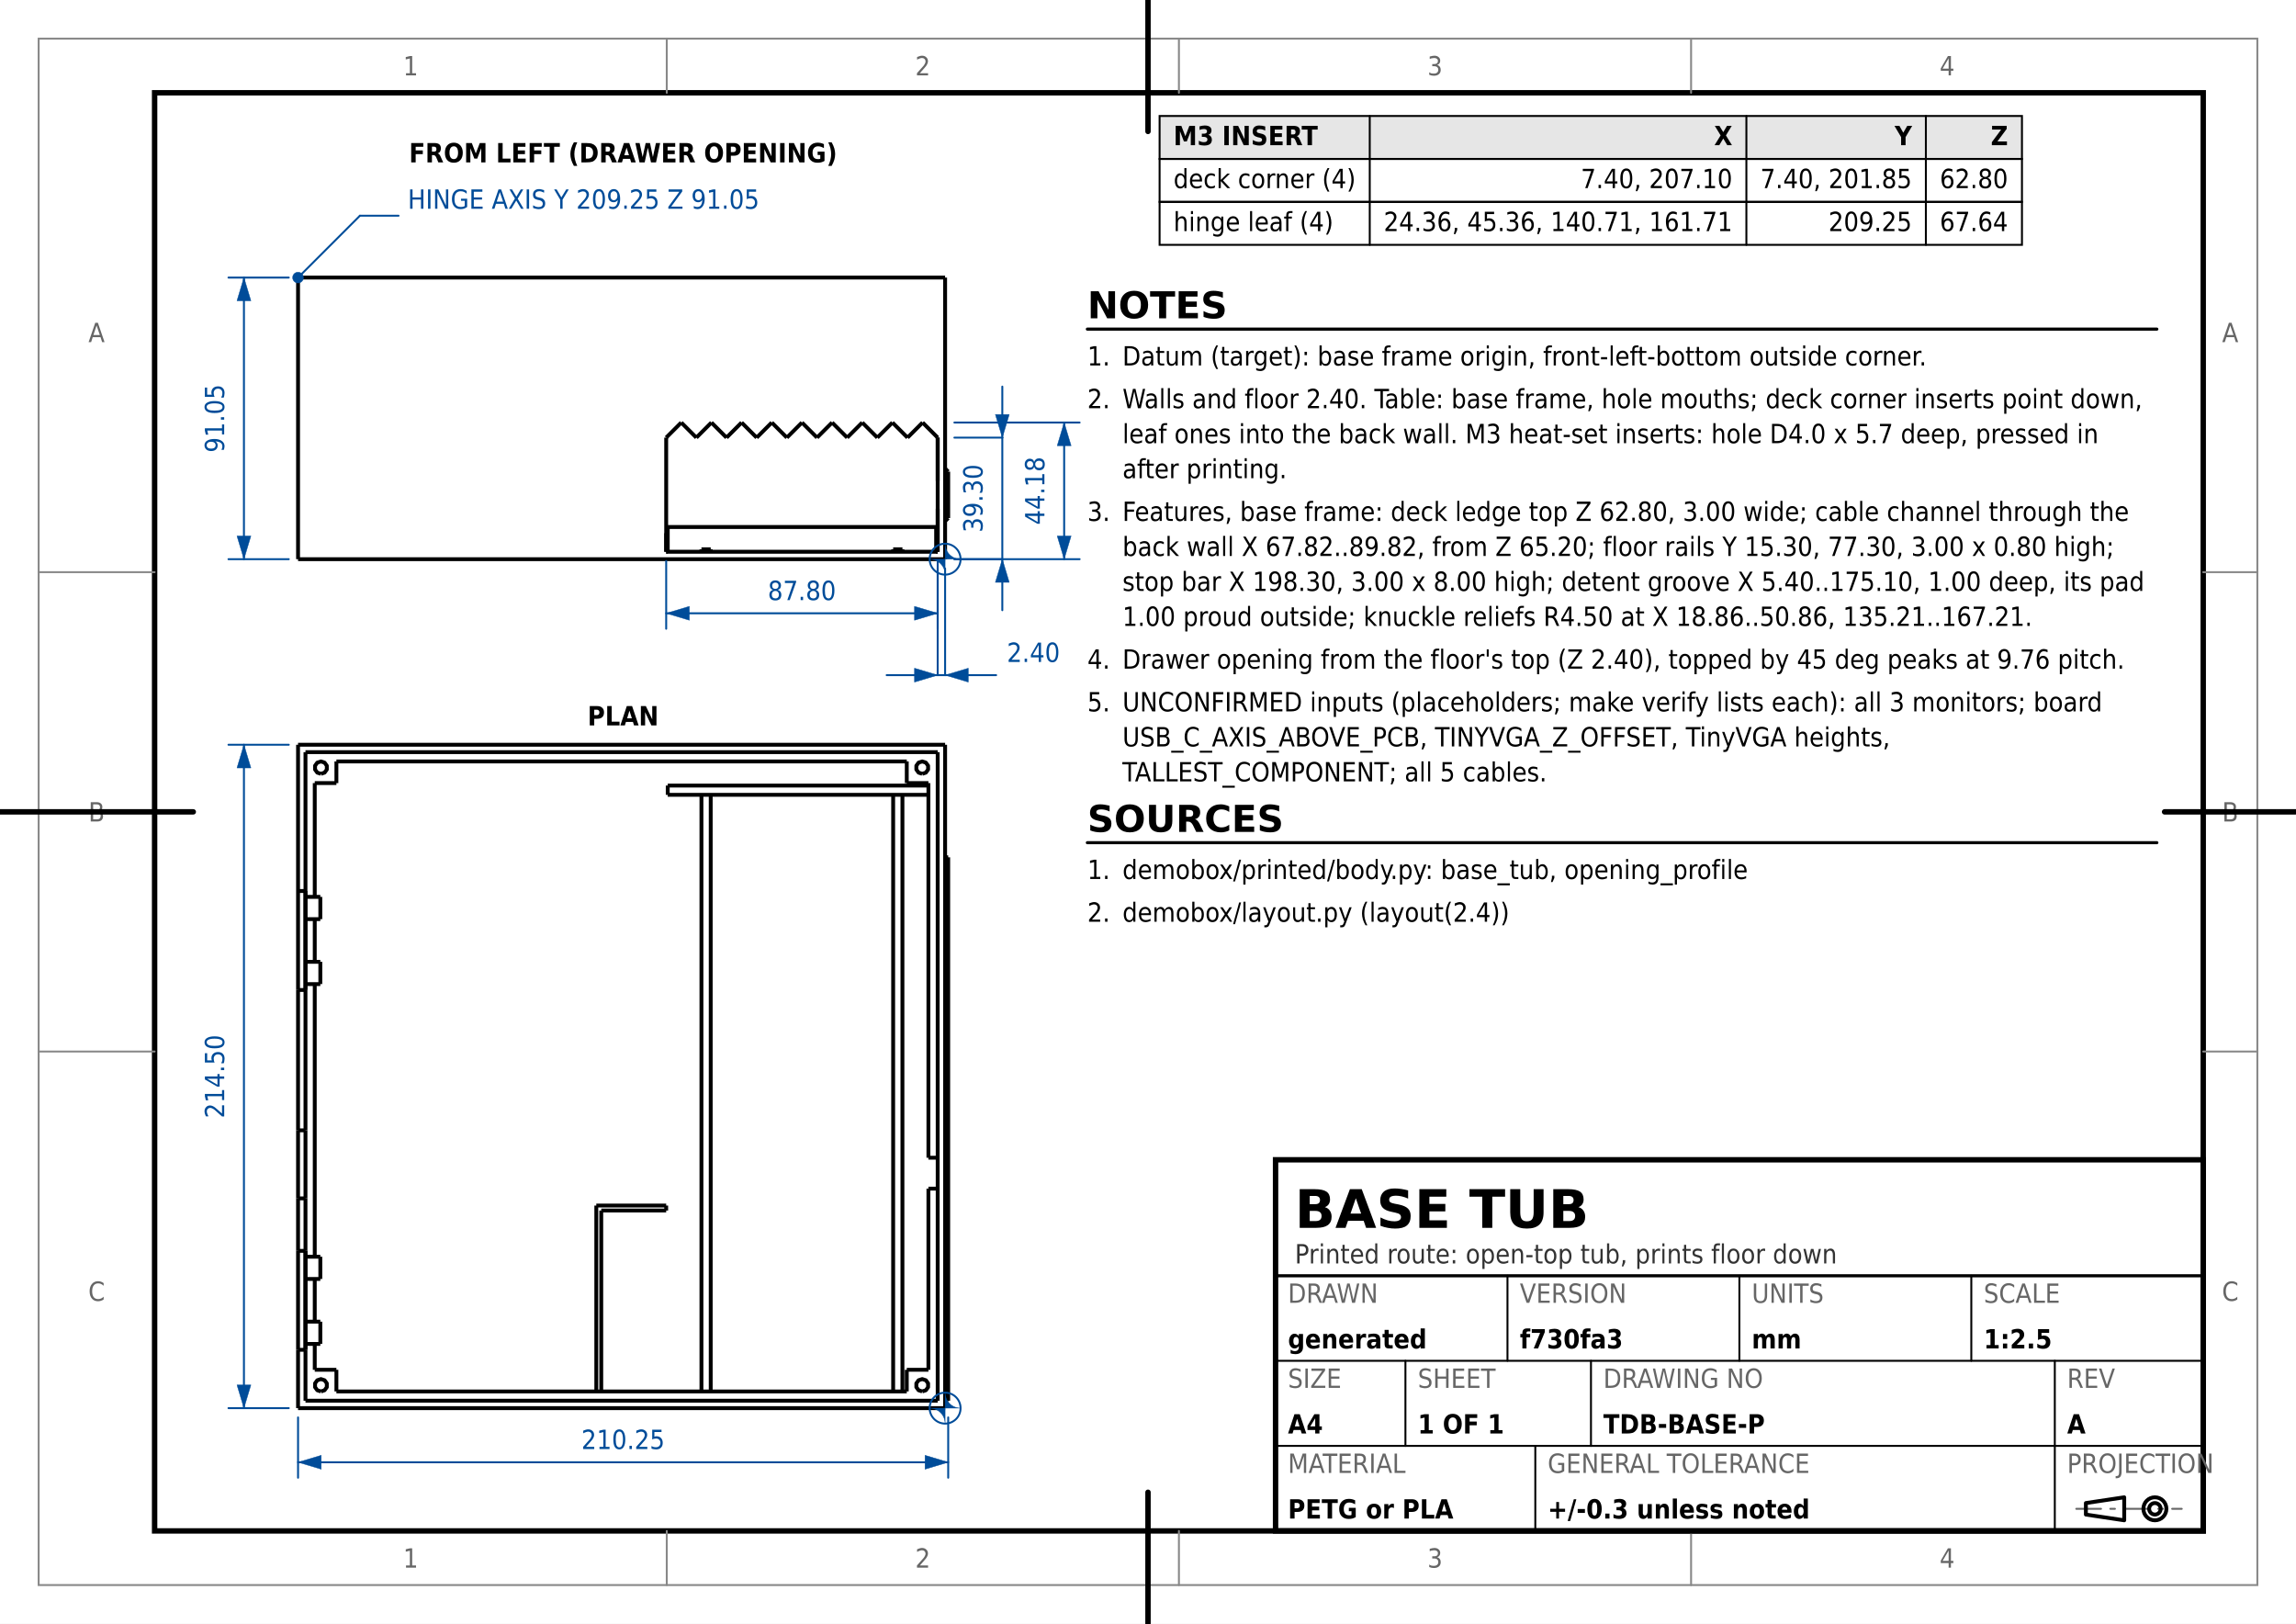
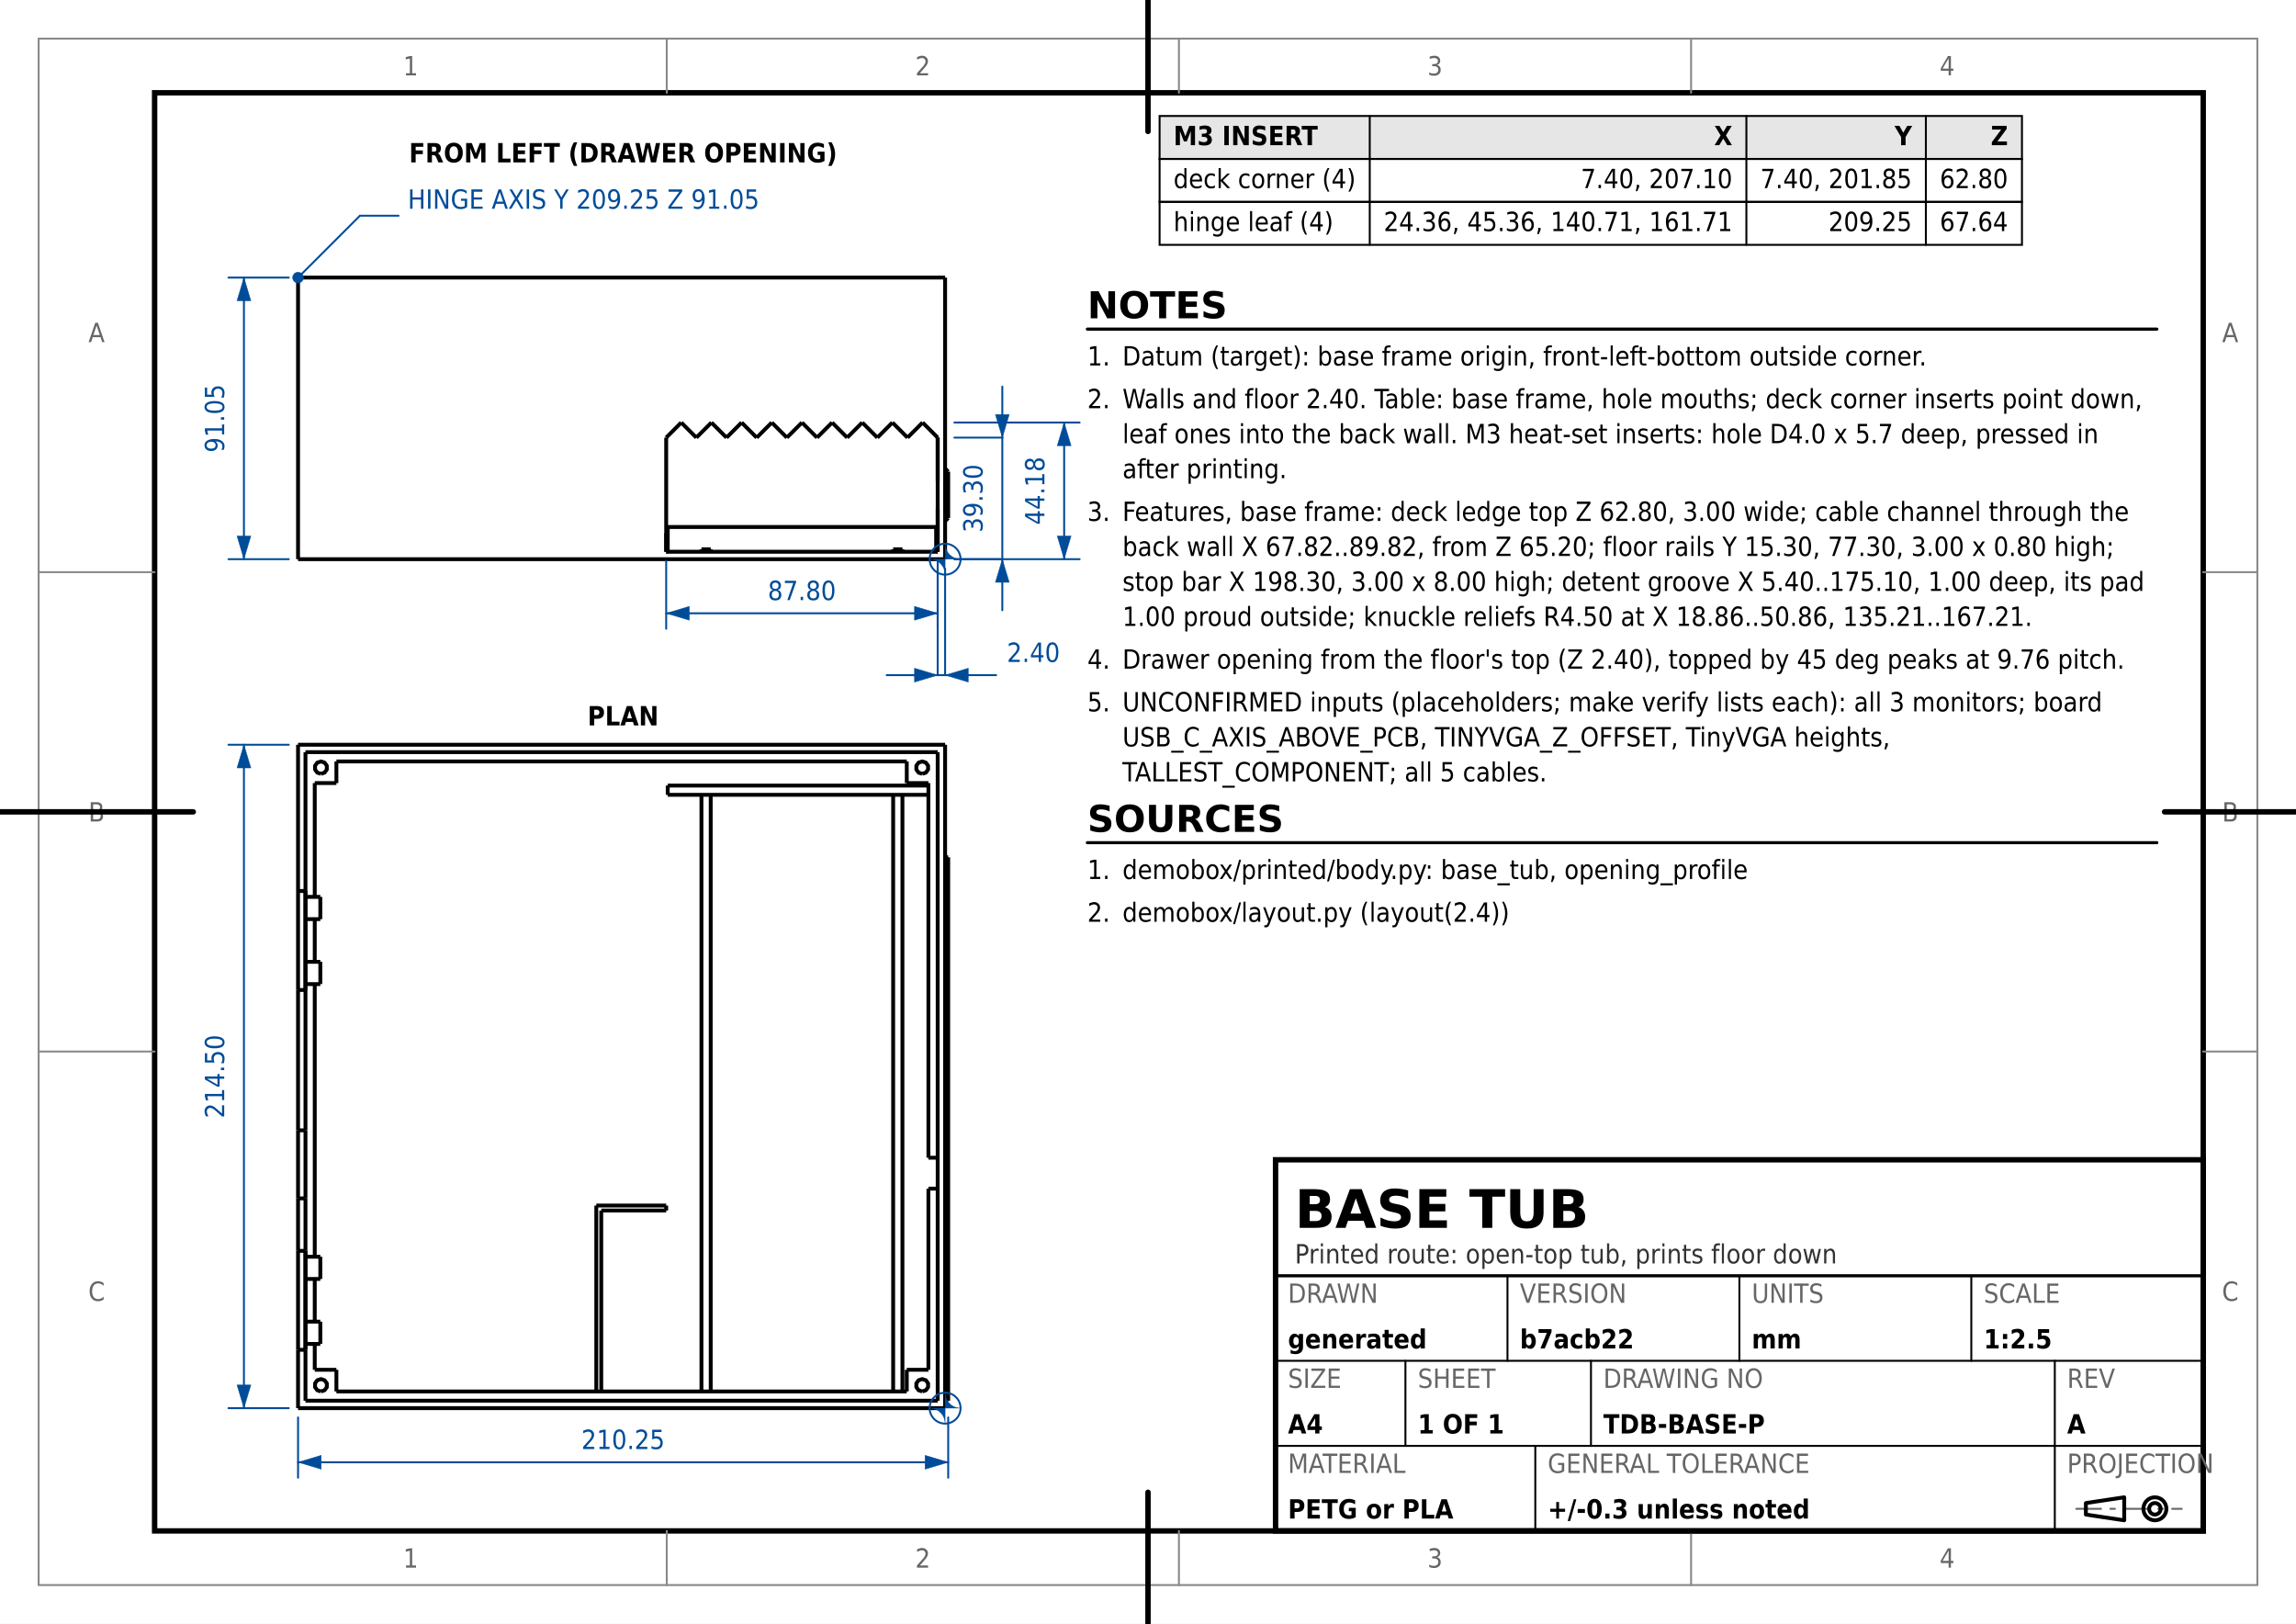
<svg xmlns="http://www.w3.org/2000/svg" version="1.1" width="297mm" height="210mm" viewBox="0 0 297 210">
  <rect width="100%" height="100%" fill="#ffffff" />
  <rect x="5" y="5" width="287" height="200" fill="none" stroke="#888888" stroke-width="0.25" />
  <rect x="20" y="12" width="265" height="186" fill="none" stroke="#000000" stroke-width="0.7" />
  <text x="53.125" y="202.75" font-family="DejaVu Sans Condensed, DejaVu Sans, Liberation Sans, sans-serif" font-size="3.429" fill="#666666" text-anchor="middle">1</text>
  <text x="53.125" y="9.75" font-family="DejaVu Sans Condensed, DejaVu Sans, Liberation Sans, sans-serif" font-size="3.429" fill="#666666" text-anchor="middle">1</text>
  <line x1="86.25" y1="205" x2="86.25" y2="198" stroke="#888888" stroke-width="0.25" stroke-linecap="round" />
  <line x1="86.25" y1="12" x2="86.25" y2="5" stroke="#888888" stroke-width="0.25" stroke-linecap="round" />
  <text x="119.375" y="202.75" font-family="DejaVu Sans Condensed, DejaVu Sans, Liberation Sans, sans-serif" font-size="3.429" fill="#666666" text-anchor="middle">2</text>
  <text x="119.375" y="9.75" font-family="DejaVu Sans Condensed, DejaVu Sans, Liberation Sans, sans-serif" font-size="3.429" fill="#666666" text-anchor="middle">2</text>
  <line x1="152.5" y1="205" x2="152.5" y2="198" stroke="#888888" stroke-width="0.25" stroke-linecap="round" />
  <line x1="152.5" y1="12" x2="152.5" y2="5" stroke="#888888" stroke-width="0.25" stroke-linecap="round" />
  <text x="185.625" y="202.75" font-family="DejaVu Sans Condensed, DejaVu Sans, Liberation Sans, sans-serif" font-size="3.429" fill="#666666" text-anchor="middle">3</text>
  <text x="185.625" y="9.75" font-family="DejaVu Sans Condensed, DejaVu Sans, Liberation Sans, sans-serif" font-size="3.429" fill="#666666" text-anchor="middle">3</text>
  <line x1="218.75" y1="205" x2="218.75" y2="198" stroke="#888888" stroke-width="0.25" stroke-linecap="round" />
  <line x1="218.75" y1="12" x2="218.75" y2="5" stroke="#888888" stroke-width="0.25" stroke-linecap="round" />
  <text x="251.875" y="202.75" font-family="DejaVu Sans Condensed, DejaVu Sans, Liberation Sans, sans-serif" font-size="3.429" fill="#666666" text-anchor="middle">4</text>
  <text x="251.875" y="9.75" font-family="DejaVu Sans Condensed, DejaVu Sans, Liberation Sans, sans-serif" font-size="3.429" fill="#666666" text-anchor="middle">4</text>
  <text x="12.5" y="168.25" font-family="DejaVu Sans Condensed, DejaVu Sans, Liberation Sans, sans-serif" font-size="3.429" fill="#666666" text-anchor="middle">C</text>
  <text x="288.5" y="168.25" font-family="DejaVu Sans Condensed, DejaVu Sans, Liberation Sans, sans-serif" font-size="3.429" fill="#666666" text-anchor="middle">C</text>
  <line x1="5" y1="136" x2="20" y2="136" stroke="#888888" stroke-width="0.25" stroke-linecap="round" />
  <line x1="285" y1="136" x2="292" y2="136" stroke="#888888" stroke-width="0.25" stroke-linecap="round" />
  <text x="12.5" y="106.25" font-family="DejaVu Sans Condensed, DejaVu Sans, Liberation Sans, sans-serif" font-size="3.429" fill="#666666" text-anchor="middle">B</text>
  <text x="288.5" y="106.25" font-family="DejaVu Sans Condensed, DejaVu Sans, Liberation Sans, sans-serif" font-size="3.429" fill="#666666" text-anchor="middle">B</text>
  <line x1="5" y1="74" x2="20" y2="74" stroke="#888888" stroke-width="0.25" stroke-linecap="round" />
  <line x1="285" y1="74" x2="292" y2="74" stroke="#888888" stroke-width="0.25" stroke-linecap="round" />
  <text x="12.5" y="44.25" font-family="DejaVu Sans Condensed, DejaVu Sans, Liberation Sans, sans-serif" font-size="3.429" fill="#666666" text-anchor="middle">A</text>
  <text x="288.5" y="44.25" font-family="DejaVu Sans Condensed, DejaVu Sans, Liberation Sans, sans-serif" font-size="3.429" fill="#666666" text-anchor="middle">A</text>
  <line x1="148.5" y1="210" x2="148.5" y2="193" stroke="#000000" stroke-width="0.7" stroke-linecap="round" />
  <line x1="148.5" y1="17" x2="148.5" y2="0" stroke="#000000" stroke-width="0.7" stroke-linecap="round" />
  <line x1="0" y1="105" x2="25" y2="105" stroke="#000000" stroke-width="0.7" stroke-linecap="round" />
  <line x1="280" y1="105" x2="297" y2="105" stroke="#000000" stroke-width="0.7" stroke-linecap="round" />
  <polyline points="122.255,72.32 122.255,35.9" fill="none" stroke="#000000" stroke-width="0.5" stroke-linejoin="round" />
  <polyline points="122.255,35.9 38.555,35.9" fill="none" stroke="#000000" stroke-width="0.5" stroke-linejoin="round" />
  <polyline points="122.255,72.32 38.555,72.32" fill="none" stroke="#000000" stroke-width="0.5" stroke-linejoin="round" />
  <polyline points="38.555,72.32 38.555,35.9" fill="none" stroke="#000000" stroke-width="0.5" stroke-linejoin="round" />
  <polyline points="86.175,56.6 86.175,71.36" fill="none" stroke="#000000" stroke-width="0.5" stroke-linejoin="round" />
  <polyline points="88.126,54.649 86.175,56.6" fill="none" stroke="#000000" stroke-width="0.5" stroke-linejoin="round" />
  <polyline points="90.077,56.6 88.126,54.649" fill="none" stroke="#000000" stroke-width="0.5" stroke-linejoin="round" />
  <polyline points="92.028,54.649 90.077,56.6" fill="none" stroke="#000000" stroke-width="0.5" stroke-linejoin="round" />
  <polyline points="93.979,56.6 92.028,54.649" fill="none" stroke="#000000" stroke-width="0.5" stroke-linejoin="round" />
  <polyline points="95.93,54.649 93.979,56.6" fill="none" stroke="#000000" stroke-width="0.5" stroke-linejoin="round" />
  <polyline points="97.881,56.6 95.93,54.649" fill="none" stroke="#000000" stroke-width="0.5" stroke-linejoin="round" />
  <polyline points="99.832,54.649 97.881,56.6" fill="none" stroke="#000000" stroke-width="0.5" stroke-linejoin="round" />
  <polyline points="101.784,56.6 99.832,54.649" fill="none" stroke="#000000" stroke-width="0.5" stroke-linejoin="round" />
  <polyline points="103.735,54.649 101.784,56.6" fill="none" stroke="#000000" stroke-width="0.5" stroke-linejoin="round" />
  <polyline points="105.686,56.6 103.735,54.649" fill="none" stroke="#000000" stroke-width="0.5" stroke-linejoin="round" />
  <polyline points="107.637,54.649 105.686,56.6" fill="none" stroke="#000000" stroke-width="0.5" stroke-linejoin="round" />
  <polyline points="109.588,56.6 107.637,54.649" fill="none" stroke="#000000" stroke-width="0.5" stroke-linejoin="round" />
  <polyline points="111.539,54.649 109.588,56.6" fill="none" stroke="#000000" stroke-width="0.5" stroke-linejoin="round" />
  <polyline points="113.49,56.6 111.539,54.649" fill="none" stroke="#000000" stroke-width="0.5" stroke-linejoin="round" />
  <polyline points="115.441,54.649 113.49,56.6" fill="none" stroke="#000000" stroke-width="0.5" stroke-linejoin="round" />
  <polyline points="117.392,56.6 115.441,54.649" fill="none" stroke="#000000" stroke-width="0.5" stroke-linejoin="round" />
  <polyline points="119.344,54.649 117.392,56.6" fill="none" stroke="#000000" stroke-width="0.5" stroke-linejoin="round" />
  <polyline points="121.295,56.6 119.344,54.649" fill="none" stroke="#000000" stroke-width="0.5" stroke-linejoin="round" />
  <polyline points="121.295,71.36 121.295,56.6" fill="none" stroke="#000000" stroke-width="0.5" stroke-linejoin="round" />
  <polyline points="86.175,71.36 121.295,71.36" fill="none" stroke="#000000" stroke-width="0.5" stroke-linejoin="round" />
  <polyline points="121.295,71.36 121.295,65.8" fill="none" stroke="#000000" stroke-width="0.5" stroke-linejoin="round" />
  <polyline points="121.295,62.2 121.295,56.6" fill="none" stroke="#000000" stroke-width="0.5" stroke-linejoin="round" />
  <polyline points="121.295,71.36 121.095,71.36" fill="none" stroke="#000000" stroke-width="0.5" stroke-linejoin="round" />
  <polyline points="86.375,71.36 86.175,71.36" fill="none" stroke="#000000" stroke-width="0.5" stroke-linejoin="round" />
  <polyline points="122.655,61 122.255,60.6" fill="none" stroke="#000000" stroke-width="0.5" stroke-linejoin="round" />
  <polyline points="122.655,67 122.655,61" fill="none" stroke="#000000" stroke-width="0.5" stroke-linejoin="round" />
  <polyline points="122.255,67.4 122.655,67" fill="none" stroke="#000000" stroke-width="0.5" stroke-linejoin="round" />
  <polyline points="86.175,71.36 86.175,68.96" fill="none" stroke="#000000" stroke-width="0.5" stroke-linejoin="round" />
  <polyline points="91.935,71.04 91.935,71.36" fill="none" stroke="#000000" stroke-width="0.5" stroke-linejoin="round" />
  <polyline points="91.935,71.04 90.735,71.04" fill="none" stroke="#000000" stroke-width="0.5" stroke-linejoin="round" />
  <polyline points="90.735,71.04 90.735,71.36" fill="none" stroke="#000000" stroke-width="0.5" stroke-linejoin="round" />
  <polyline points="121.095,68.16 86.375,68.16" fill="none" stroke="#000000" stroke-width="0.5" stroke-linejoin="round" />
  <polyline points="86.375,71.36 86.375,68.16" fill="none" stroke="#000000" stroke-width="0.5" stroke-linejoin="round" />
  <polyline points="121.095,71.36 121.095,68.16" fill="none" stroke="#000000" stroke-width="0.5" stroke-linejoin="round" />
  <polyline points="116.735,71.04 116.735,71.36" fill="none" stroke="#000000" stroke-width="0.5" stroke-linejoin="round" />
  <polyline points="116.735,71.04 115.535,71.04" fill="none" stroke="#000000" stroke-width="0.5" stroke-linejoin="round" />
  <polyline points="115.535,71.04 115.535,71.36" fill="none" stroke="#000000" stroke-width="0.5" stroke-linejoin="round" />
  <polyline points="122.255,182.12 38.555,182.12" fill="none" stroke="#000000" stroke-width="0.5" stroke-linejoin="round" />
  <polyline points="122.255,182.12 122.255,96.32" fill="none" stroke="#000000" stroke-width="0.5" stroke-linejoin="round" />
  <polyline points="38.555,182.12 38.555,174.576" fill="none" stroke="#000000" stroke-width="0.5" stroke-linejoin="round" />
  <polyline points="39.515,174.576 38.555,174.576" fill="none" stroke="#000000" stroke-width="0.5" stroke-linejoin="round" />
  <polyline points="39.515,174.576 39.515,181.16" fill="none" stroke="#000000" stroke-width="0.5" stroke-linejoin="round" />
  <polyline points="121.295,181.16 39.515,181.16" fill="none" stroke="#000000" stroke-width="0.5" stroke-linejoin="round" />
  <polyline points="121.295,97.28 121.295,181.16" fill="none" stroke="#000000" stroke-width="0.5" stroke-linejoin="round" />
  <polyline points="121.295,97.28 39.515,97.28" fill="none" stroke="#000000" stroke-width="0.5" stroke-linejoin="round" />
  <polyline points="39.515,97.28 39.515,115.236" fill="none" stroke="#000000" stroke-width="0.5" stroke-linejoin="round" />
  <polyline points="39.515,115.236 38.555,115.236" fill="none" stroke="#000000" stroke-width="0.5" stroke-linejoin="round" />
  <polyline points="38.555,115.236 38.555,96.32" fill="none" stroke="#000000" stroke-width="0.5" stroke-linejoin="round" />
  <polyline points="122.255,96.32 38.555,96.32" fill="none" stroke="#000000" stroke-width="0.5" stroke-linejoin="round" />
  <polyline points="38.555,128.036 38.555,115.236" fill="none" stroke="#000000" stroke-width="0.5" stroke-linejoin="round" />
  <polyline points="38.555,146.191 38.555,128.036" fill="none" stroke="#000000" stroke-width="0.5" stroke-linejoin="round" />
  <polyline points="38.555,154.991 38.555,146.191" fill="none" stroke="#000000" stroke-width="0.5" stroke-linejoin="round" />
  <polyline points="38.555,161.775 38.555,154.991" fill="none" stroke="#000000" stroke-width="0.5" stroke-linejoin="round" />
  <polyline points="38.555,174.576 38.555,161.775" fill="none" stroke="#000000" stroke-width="0.5" stroke-linejoin="round" />
  <polyline points="122.655,181.16 122.255,181.16" fill="none" stroke="#000000" stroke-width="0.5" stroke-linejoin="round" />
  <polyline points="122.655,181.16 122.655,110.88" fill="none" stroke="#000000" stroke-width="0.5" stroke-linejoin="round" />
  <polyline points="122.655,110.88 122.255,110.88" fill="none" stroke="#000000" stroke-width="0.5" stroke-linejoin="round" />
  <polyline points="39.515,128.036 39.515,115.236" fill="none" stroke="#000000" stroke-width="0.5" stroke-linejoin="round" />
  <polyline points="39.515,128.036 39.515,146.191" fill="none" stroke="#000000" stroke-width="0.5" stroke-linejoin="round" />
  <polyline points="39.515,154.991 39.515,146.191" fill="none" stroke="#000000" stroke-width="0.5" stroke-linejoin="round" />
  <polyline points="39.515,154.991 39.515,161.775" fill="none" stroke="#000000" stroke-width="0.5" stroke-linejoin="round" />
  <polyline points="39.515,174.576 39.515,161.775" fill="none" stroke="#000000" stroke-width="0.5" stroke-linejoin="round" />
  <polyline points="39.515,174.576 39.515,173.815" fill="none" stroke="#000000" stroke-width="0.5" stroke-linejoin="round" />
  <polyline points="39.515,173.815 39.515,170.935" fill="none" stroke="#000000" stroke-width="0.5" stroke-linejoin="round" />
  <polyline points="39.515,170.935 39.515,165.416" fill="none" stroke="#000000" stroke-width="0.5" stroke-linejoin="round" />
  <polyline points="39.515,165.416 39.515,162.536" fill="none" stroke="#000000" stroke-width="0.5" stroke-linejoin="round" />
  <polyline points="39.515,162.536 39.515,161.775" fill="none" stroke="#000000" stroke-width="0.5" stroke-linejoin="round" />
  <polyline points="39.515,128.036 39.515,127.275" fill="none" stroke="#000000" stroke-width="0.5" stroke-linejoin="round" />
  <polyline points="39.515,127.275 39.515,124.395" fill="none" stroke="#000000" stroke-width="0.5" stroke-linejoin="round" />
  <polyline points="39.515,124.395 39.515,118.876" fill="none" stroke="#000000" stroke-width="0.5" stroke-linejoin="round" />
  <polyline points="39.515,118.876 39.515,115.996" fill="none" stroke="#000000" stroke-width="0.5" stroke-linejoin="round" />
  <polyline points="39.515,115.996 39.515,115.236" fill="none" stroke="#000000" stroke-width="0.5" stroke-linejoin="round" />
  <polyline points="39.515,128.036 38.555,128.036" fill="none" stroke="#000000" stroke-width="0.5" stroke-linejoin="round" />
  <polyline points="39.515,146.191 38.555,146.191" fill="none" stroke="#000000" stroke-width="0.5" stroke-linejoin="round" />
  <polyline points="39.515,154.991 38.555,154.991" fill="none" stroke="#000000" stroke-width="0.5" stroke-linejoin="round" />
  <polyline points="39.515,161.775 38.555,161.775" fill="none" stroke="#000000" stroke-width="0.5" stroke-linejoin="round" />
  <polyline points="120.095,177.16 117.295,177.16" fill="none" stroke="#000000" stroke-width="0.5" stroke-linejoin="round" />
  <polyline points="120.095,177.16 120.095,153.733" fill="none" stroke="#000000" stroke-width="0.5" stroke-linejoin="round" />
  <polyline points="121.295,153.733 120.095,153.733" fill="none" stroke="#000000" stroke-width="0.5" stroke-linejoin="round" />
  <polyline points="121.295,149.733 120.095,149.733" fill="none" stroke="#000000" stroke-width="0.5" stroke-linejoin="round" />
  <polyline points="120.095,149.733 120.095,101.28" fill="none" stroke="#000000" stroke-width="0.5" stroke-linejoin="round" />
  <polyline points="120.095,101.28 117.295,101.28" fill="none" stroke="#000000" stroke-width="0.5" stroke-linejoin="round" />
  <polyline points="77.135,179.96 77.135,155.92" fill="none" stroke="#000000" stroke-width="0.5" stroke-linejoin="round" />
  <polyline points="86.175,155.92 77.135,155.92" fill="none" stroke="#000000" stroke-width="0.5" stroke-linejoin="round" />
  <polyline points="86.175,156.56 86.175,155.92" fill="none" stroke="#000000" stroke-width="0.5" stroke-linejoin="round" />
  <polyline points="86.175,156.56 77.775,156.56" fill="none" stroke="#000000" stroke-width="0.5" stroke-linejoin="round" />
  <polyline points="77.775,179.96 77.775,156.56" fill="none" stroke="#000000" stroke-width="0.5" stroke-linejoin="round" />
  <polyline points="90.735,179.96 90.735,102.8" fill="none" stroke="#000000" stroke-width="0.5" stroke-linejoin="round" />
  <polyline points="120.095,102.8 86.375,102.8" fill="none" stroke="#000000" stroke-width="0.5" stroke-linejoin="round" />
  <polyline points="86.375,102.8 86.375,101.6" fill="none" stroke="#000000" stroke-width="0.5" stroke-linejoin="round" />
  <polyline points="120.095,101.6 86.375,101.6" fill="none" stroke="#000000" stroke-width="0.5" stroke-linejoin="round" />
  <polyline points="116.735,179.96 116.735,102.8" fill="none" stroke="#000000" stroke-width="0.5" stroke-linejoin="round" />
  <polyline points="115.535,179.96 115.535,102.8" fill="none" stroke="#000000" stroke-width="0.5" stroke-linejoin="round" />
  <polyline points="91.935,179.96 91.935,102.8" fill="none" stroke="#000000" stroke-width="0.5" stroke-linejoin="round" />
  <polyline points="40.715,177.16 40.715,173.815" fill="none" stroke="#000000" stroke-width="0.5" stroke-linejoin="round" />
  <polyline points="40.715,177.16 43.515,177.16" fill="none" stroke="#000000" stroke-width="0.5" stroke-linejoin="round" />
  <polyline points="43.515,179.96 43.515,177.16" fill="none" stroke="#000000" stroke-width="0.5" stroke-linejoin="round" />
  <polyline points="117.295,179.96 43.515,179.96" fill="none" stroke="#000000" stroke-width="0.5" stroke-linejoin="round" />
  <polyline points="117.295,179.96 117.295,177.16" fill="none" stroke="#000000" stroke-width="0.5" stroke-linejoin="round" />
  <polyline points="119.295,179.96 118.824,179.807 118.534,179.407 118.534,178.913 118.824,178.513 119.295,178.36 119.765,178.513 120.055,178.913 120.055,179.407 119.765,179.807 119.295,179.96" fill="none" stroke="#000000" stroke-width="0.5" stroke-linejoin="round" />
  <polyline points="41.515,179.96 41.044,179.807 40.754,179.407 40.754,178.913 41.044,178.513 41.515,178.36 41.985,178.513 42.276,178.913 42.276,179.407 41.985,179.807 41.515,179.96" fill="none" stroke="#000000" stroke-width="0.5" stroke-linejoin="round" />
  <polyline points="41.435,173.815 39.515,173.815" fill="none" stroke="#000000" stroke-width="0.5" stroke-linejoin="round" />
  <polyline points="41.435,170.935 39.515,170.935" fill="none" stroke="#000000" stroke-width="0.5" stroke-linejoin="round" />
  <polyline points="41.435,173.815 41.435,170.935" fill="none" stroke="#000000" stroke-width="0.5" stroke-linejoin="round" />
  <polyline points="40.715,170.935 40.715,165.416" fill="none" stroke="#000000" stroke-width="0.5" stroke-linejoin="round" />
  <polyline points="41.435,165.416 39.515,165.416" fill="none" stroke="#000000" stroke-width="0.5" stroke-linejoin="round" />
  <polyline points="41.435,162.536 39.515,162.536" fill="none" stroke="#000000" stroke-width="0.5" stroke-linejoin="round" />
  <polyline points="41.435,165.416 41.435,162.536" fill="none" stroke="#000000" stroke-width="0.5" stroke-linejoin="round" />
  <polyline points="40.715,162.536 40.715,127.275" fill="none" stroke="#000000" stroke-width="0.5" stroke-linejoin="round" />
  <polyline points="41.435,127.275 39.515,127.275" fill="none" stroke="#000000" stroke-width="0.5" stroke-linejoin="round" />
  <polyline points="41.435,124.395 39.515,124.395" fill="none" stroke="#000000" stroke-width="0.5" stroke-linejoin="round" />
  <polyline points="41.435,127.275 41.435,124.395" fill="none" stroke="#000000" stroke-width="0.5" stroke-linejoin="round" />
  <polyline points="40.715,124.395 40.715,118.876" fill="none" stroke="#000000" stroke-width="0.5" stroke-linejoin="round" />
  <polyline points="41.435,118.876 39.515,118.876" fill="none" stroke="#000000" stroke-width="0.5" stroke-linejoin="round" />
  <polyline points="41.435,115.996 39.515,115.996" fill="none" stroke="#000000" stroke-width="0.5" stroke-linejoin="round" />
  <polyline points="41.435,118.876 41.435,115.996" fill="none" stroke="#000000" stroke-width="0.5" stroke-linejoin="round" />
  <polyline points="117.295,101.28 117.295,98.48" fill="none" stroke="#000000" stroke-width="0.5" stroke-linejoin="round" />
  <polyline points="117.295,98.48 43.515,98.48" fill="none" stroke="#000000" stroke-width="0.5" stroke-linejoin="round" />
  <polyline points="43.515,101.28 43.515,98.48" fill="none" stroke="#000000" stroke-width="0.5" stroke-linejoin="round" />
  <polyline points="40.715,101.28 43.515,101.28" fill="none" stroke="#000000" stroke-width="0.5" stroke-linejoin="round" />
  <polyline points="40.715,115.996 40.715,101.28" fill="none" stroke="#000000" stroke-width="0.5" stroke-linejoin="round" />
  <polyline points="119.295,100.08 118.824,99.927 118.534,99.527 118.534,99.033 118.824,98.633 119.295,98.48 119.765,98.633 120.055,99.033 120.055,99.527 119.765,99.927 119.295,100.08" fill="none" stroke="#000000" stroke-width="0.5" stroke-linejoin="round" />
  <polyline points="41.515,100.08 41.044,99.927 40.754,99.527 40.754,99.033 41.044,98.633 41.515,98.48 41.985,98.633 42.276,99.033 42.276,99.527 41.985,99.927 41.515,100.08" fill="none" stroke="#000000" stroke-width="0.5" stroke-linejoin="round" />
  <circle cx="122.255" cy="72.32" r="2" fill="none" stroke="#004c99" stroke-width="0.25" />
  <path d="M 122.255 72.32 L 124.255 72.32 A 2.0 2.0 0 0 1 122.255 70.32 Z" fill="#004c99" stroke="#004c99" stroke-width="0.05" stroke-linejoin="round" stroke-linecap="round" />
  <path d="M 122.255 72.32 L 120.255 72.32 A 2.0 2.0 0 0 1 122.255 74.32 Z" fill="#004c99" stroke="#004c99" stroke-width="0.05" stroke-linejoin="round" stroke-linecap="round" />
  <circle cx="122.255" cy="182.12" r="2" fill="none" stroke="#004c99" stroke-width="0.25" />
  <path d="M 122.255 182.12 L 124.255 182.12 A 2.0 2.0 0 0 1 122.255 180.12 Z" fill="#004c99" stroke="#004c99" stroke-width="0.05" stroke-linejoin="round" stroke-linecap="round" />
  <path d="M 122.255 182.12 L 120.255 182.12 A 2.0 2.0 0 0 1 122.255 184.12 Z" fill="#004c99" stroke="#004c99" stroke-width="0.05" stroke-linejoin="round" stroke-linecap="round" />
  <line x1="37.355" y1="72.32" x2="29.555" y2="72.32" stroke="#004c99" stroke-width="0.25" stroke-linecap="round" />
  <line x1="37.355" y1="35.9" x2="29.555" y2="35.9" stroke="#004c99" stroke-width="0.25" stroke-linecap="round" />
  <line x1="31.555" y1="72.32" x2="31.555" y2="35.9" stroke="#004c99" stroke-width="0.25" stroke-linecap="round" />
  <polygon points="31.555,72.32 32.455,69.32 30.655,69.32" fill="#004c99" stroke="#004c99" stroke-width="0.05" stroke-linejoin="round" />
  <polygon points="31.555,35.9 30.655,38.9 32.455,38.9" fill="#004c99" stroke="#004c99" stroke-width="0.05" stroke-linejoin="round" />
  <text x="29" y="54.11" font-family="DejaVu Sans Condensed, DejaVu Sans, Liberation Sans, sans-serif" font-size="3.429" fill="#004c99" text-anchor="middle" transform="rotate(-90 29 54.11)">91.05</text>
  <line x1="38.555" y1="183.32" x2="38.555" y2="191.12" stroke="#004c99" stroke-width="0.25" stroke-linecap="round" />
  <line x1="122.655" y1="183.32" x2="122.655" y2="191.12" stroke="#004c99" stroke-width="0.25" stroke-linecap="round" />
  <line x1="38.555" y1="189.12" x2="122.655" y2="189.12" stroke="#004c99" stroke-width="0.25" stroke-linecap="round" />
  <polygon points="38.555,189.12 41.555,190.02 41.555,188.22" fill="#004c99" stroke="#004c99" stroke-width="0.05" stroke-linejoin="round" />
  <polygon points="122.655,189.12 119.655,188.22 119.655,190.02" fill="#004c99" stroke="#004c99" stroke-width="0.05" stroke-linejoin="round" />
  <text x="80.605" y="187.411" font-family="DejaVu Sans Condensed, DejaVu Sans, Liberation Sans, sans-serif" font-size="3.429" fill="#004c99" text-anchor="middle">210.25</text>
  <line x1="37.355" y1="182.12" x2="29.555" y2="182.12" stroke="#004c99" stroke-width="0.25" stroke-linecap="round" />
  <line x1="37.355" y1="96.32" x2="29.555" y2="96.32" stroke="#004c99" stroke-width="0.25" stroke-linecap="round" />
  <line x1="31.555" y1="182.12" x2="31.555" y2="96.32" stroke="#004c99" stroke-width="0.25" stroke-linecap="round" />
  <polygon points="31.555,182.12 32.455,179.12 30.655,179.12" fill="#004c99" stroke="#004c99" stroke-width="0.05" stroke-linejoin="round" />
  <polygon points="31.555,96.32 30.655,99.32 32.455,99.32" fill="#004c99" stroke="#004c99" stroke-width="0.05" stroke-linejoin="round" />
  <text x="29" y="139.22" font-family="DejaVu Sans Condensed, DejaVu Sans, Liberation Sans, sans-serif" font-size="3.429" fill="#004c99" text-anchor="middle" transform="rotate(-90 29 139.22)">214.50</text>
  <line x1="86.175" y1="72.56" x2="86.175" y2="81.32" stroke="#004c99" stroke-width="0.25" stroke-linecap="round" />
  <line x1="121.295" y1="72.56" x2="121.295" y2="81.32" stroke="#004c99" stroke-width="0.25" stroke-linecap="round" />
  <line x1="86.175" y1="79.32" x2="121.295" y2="79.32" stroke="#004c99" stroke-width="0.25" stroke-linecap="round" />
  <polygon points="86.175,79.32 89.175,80.22 89.175,78.42" fill="#004c99" stroke="#004c99" stroke-width="0.05" stroke-linejoin="round" />
  <polygon points="121.295,79.32 118.295,78.42 118.295,80.22" fill="#004c99" stroke="#004c99" stroke-width="0.05" stroke-linejoin="round" />
  <text x="103.735" y="77.611" font-family="DejaVu Sans Condensed, DejaVu Sans, Liberation Sans, sans-serif" font-size="3.429" fill="#004c99" text-anchor="middle">87.80</text>
  <line x1="122.255" y1="73.52" x2="122.255" y2="87.32" stroke="#004c99" stroke-width="0.25" stroke-linecap="round" />
  <line x1="121.295" y1="73.52" x2="121.295" y2="87.32" stroke="#004c99" stroke-width="0.25" stroke-linecap="round" />
  <line x1="121.295" y1="87.32" x2="122.255" y2="87.32" stroke="#004c99" stroke-width="0.25" stroke-linecap="round" />
  <polygon points="121.295,87.32 118.295,86.42 118.295,88.22" fill="#004c99" stroke="#004c99" stroke-width="0.05" stroke-linejoin="round" />
  <polygon points="122.255,87.32 125.255,88.22 125.255,86.42" fill="#004c99" stroke="#004c99" stroke-width="0.05" stroke-linejoin="round" />
  <line x1="114.695" y1="87.32" x2="121.295" y2="87.32" stroke="#004c99" stroke-width="0.25" stroke-linecap="round" />
  <line x1="122.255" y1="87.32" x2="128.855" y2="87.32" stroke="#004c99" stroke-width="0.25" stroke-linecap="round" />
  <text x="130.255" y="85.611" font-family="DejaVu Sans Condensed, DejaVu Sans, Liberation Sans, sans-serif" font-size="3.429" fill="#004c99" text-anchor="start">2.40</text>
  <line x1="123.455" y1="72.32" x2="129.655" y2="72.32" stroke="#004c99" stroke-width="0.25" stroke-linecap="round" />
  <line x1="123.455" y1="56.6" x2="129.655" y2="56.6" stroke="#004c99" stroke-width="0.25" stroke-linecap="round" />
  <line x1="129.655" y1="72.32" x2="129.655" y2="56.6" stroke="#004c99" stroke-width="0.25" stroke-linecap="round" />
  <polygon points="129.655,72.32 128.755,75.32 130.555,75.32" fill="#004c99" stroke="#004c99" stroke-width="0.05" stroke-linejoin="round" />
  <polygon points="129.655,56.6 130.555,53.6 128.755,53.6" fill="#004c99" stroke="#004c99" stroke-width="0.05" stroke-linejoin="round" />
  <line x1="129.655" y1="78.92" x2="129.655" y2="72.32" stroke="#004c99" stroke-width="0.25" stroke-linecap="round" />
  <line x1="129.655" y1="56.6" x2="129.655" y2="50" stroke="#004c99" stroke-width="0.25" stroke-linecap="round" />
  <text x="127.1" y="64.46" font-family="DejaVu Sans Condensed, DejaVu Sans, Liberation Sans, sans-serif" font-size="3.429" fill="#004c99" text-anchor="middle" transform="rotate(-90 127.1 64.46)">39.30</text>
  <line x1="123.455" y1="72.32" x2="139.655" y2="72.32" stroke="#004c99" stroke-width="0.25" stroke-linecap="round" />
  <line x1="123.455" y1="54.649" x2="139.655" y2="54.649" stroke="#004c99" stroke-width="0.25" stroke-linecap="round" />
  <line x1="137.655" y1="72.32" x2="137.655" y2="54.649" stroke="#004c99" stroke-width="0.25" stroke-linecap="round" />
  <polygon points="137.655,72.32 138.555,69.32 136.755,69.32" fill="#004c99" stroke="#004c99" stroke-width="0.05" stroke-linejoin="round" />
  <polygon points="137.655,54.649 136.755,57.649 138.555,57.649" fill="#004c99" stroke="#004c99" stroke-width="0.05" stroke-linejoin="round" />
  <text x="135.1" y="63.484" font-family="DejaVu Sans Condensed, DejaVu Sans, Liberation Sans, sans-serif" font-size="3.429" fill="#004c99" text-anchor="middle" transform="rotate(-90 135.1 63.4844)">44.18</text>
  <circle cx="38.555" cy="35.9" r="0.7" fill="#004c99" stroke="#004c99" stroke-width="0.05" />
  <line x1="38.555" y1="35.9" x2="46.555" y2="27.9" stroke="#004c99" stroke-width="0.25" stroke-linecap="round" />
  <line x1="46.555" y1="27.9" x2="51.555" y2="27.9" stroke="#004c99" stroke-width="0.25" stroke-linecap="round" />
  <text x="52.755" y="27" font-family="DejaVu Sans Condensed, DejaVu Sans, Liberation Sans, sans-serif" font-size="3.429" fill="#004c99" text-anchor="start">HINGE AXIS Y 209.25 Z 91.05</text>
  <text x="80.605" y="21" font-family="DejaVu Sans Condensed, DejaVu Sans, Liberation Sans, sans-serif" font-size="3.429" fill="#000000" text-anchor="middle" font-weight="bold">FROM LEFT (DRAWER OPENING)</text>
  <text x="80.605" y="93.82" font-family="DejaVu Sans Condensed, DejaVu Sans, Liberation Sans, sans-serif" font-size="3.429" fill="#000000" text-anchor="middle" font-weight="bold">PLAN</text>
  <rect x="150" y="15" width="111.552" height="5.556" fill="#e6e6e6" stroke="#000000" stroke-width="0.25" />
  <text x="151.8" y="18.778" font-family="DejaVu Sans Condensed, DejaVu Sans, Liberation Sans, sans-serif" font-size="3.429" fill="#000000" text-anchor="start" font-weight="bold">M3 INSERT</text>
  <text x="224.104" y="18.778" font-family="DejaVu Sans Condensed, DejaVu Sans, Liberation Sans, sans-serif" font-size="3.429" fill="#000000" text-anchor="end" font-weight="bold">X</text>
  <text x="247.322" y="18.778" font-family="DejaVu Sans Condensed, DejaVu Sans, Liberation Sans, sans-serif" font-size="3.429" fill="#000000" text-anchor="end" font-weight="bold">Y</text>
  <text x="259.752" y="18.778" font-family="DejaVu Sans Condensed, DejaVu Sans, Liberation Sans, sans-serif" font-size="3.429" fill="#000000" text-anchor="end" font-weight="bold">Z</text>
  <rect x="150" y="20.556" width="111.552" height="5.556" fill="none" stroke="#000000" stroke-width="0.25" />
  <text x="151.8" y="24.333" font-family="DejaVu Sans Condensed, DejaVu Sans, Liberation Sans, sans-serif" font-size="3.429" fill="#000000" text-anchor="start">deck corner (4)</text>
  <text x="224.104" y="24.333" font-family="DejaVu Sans Condensed, DejaVu Sans, Liberation Sans, sans-serif" font-size="3.429" fill="#000000" text-anchor="end">7.40, 207.10</text>
  <text x="247.322" y="24.333" font-family="DejaVu Sans Condensed, DejaVu Sans, Liberation Sans, sans-serif" font-size="3.429" fill="#000000" text-anchor="end">7.40, 201.85</text>
  <text x="259.752" y="24.333" font-family="DejaVu Sans Condensed, DejaVu Sans, Liberation Sans, sans-serif" font-size="3.429" fill="#000000" text-anchor="end">62.80</text>
  <rect x="150" y="26.111" width="111.552" height="5.556" fill="none" stroke="#000000" stroke-width="0.25" />
  <text x="151.8" y="29.889" font-family="DejaVu Sans Condensed, DejaVu Sans, Liberation Sans, sans-serif" font-size="3.429" fill="#000000" text-anchor="start">hinge leaf (4)</text>
  <text x="224.104" y="29.889" font-family="DejaVu Sans Condensed, DejaVu Sans, Liberation Sans, sans-serif" font-size="3.429" fill="#000000" text-anchor="end">24.36, 45.36, 140.71, 161.71</text>
  <text x="247.322" y="29.889" font-family="DejaVu Sans Condensed, DejaVu Sans, Liberation Sans, sans-serif" font-size="3.429" fill="#000000" text-anchor="end">209.25</text>
  <text x="259.752" y="29.889" font-family="DejaVu Sans Condensed, DejaVu Sans, Liberation Sans, sans-serif" font-size="3.429" fill="#000000" text-anchor="end">67.64</text>
  <line x1="177.184" y1="15" x2="177.184" y2="31.667" stroke="#000000" stroke-width="0.25" stroke-linecap="round" />
  <line x1="225.904" y1="15" x2="225.904" y2="31.667" stroke="#000000" stroke-width="0.25" stroke-linecap="round" />
  <line x1="249.122" y1="15" x2="249.122" y2="31.667" stroke="#000000" stroke-width="0.25" stroke-linecap="round" />
  <text x="140.655" y="41.167" font-family="DejaVu Sans, Liberation Sans, sans-serif" font-size="4.801" fill="#000000" text-anchor="start" font-weight="bold">NOTES</text>
  <line x1="140.655" y1="42.567" x2="279" y2="42.567" stroke="#000000" stroke-width="0.4" stroke-linecap="round" />
  <text x="140.655" y="47.267" font-family="DejaVu Sans Condensed, DejaVu Sans, Liberation Sans, sans-serif" font-size="3.429" fill="#000000" text-anchor="start">1.</text>
  <text x="145.197" y="47.267" font-family="DejaVu Sans Condensed, DejaVu Sans, Liberation Sans, sans-serif" font-size="3.429" fill="#000000" text-anchor="start">Datum (target): base frame origin, front-left-bottom outside corner.</text>
  <text x="140.655" y="52.793" font-family="DejaVu Sans Condensed, DejaVu Sans, Liberation Sans, sans-serif" font-size="3.429" fill="#000000" text-anchor="start">2.</text>
  <text x="145.197" y="52.793" font-family="DejaVu Sans Condensed, DejaVu Sans, Liberation Sans, sans-serif" font-size="3.429" fill="#000000" text-anchor="start">Walls and floor 2.40. Table: base frame, hole mouths; deck corner inserts point down,</text>
  <text x="145.197" y="57.32" font-family="DejaVu Sans Condensed, DejaVu Sans, Liberation Sans, sans-serif" font-size="3.429" fill="#000000" text-anchor="start">leaf ones into the back wall. M3 heat-set inserts: hole D4.0 x 5.7 deep, pressed in</text>
  <text x="145.197" y="61.847" font-family="DejaVu Sans Condensed, DejaVu Sans, Liberation Sans, sans-serif" font-size="3.429" fill="#000000" text-anchor="start">after printing.</text>
  <text x="140.655" y="67.374" font-family="DejaVu Sans Condensed, DejaVu Sans, Liberation Sans, sans-serif" font-size="3.429" fill="#000000" text-anchor="start">3.</text>
  <text x="145.197" y="67.374" font-family="DejaVu Sans Condensed, DejaVu Sans, Liberation Sans, sans-serif" font-size="3.429" fill="#000000" text-anchor="start">Features, base frame: deck ledge top Z 62.80, 3.00 wide; cable channel through the</text>
  <text x="145.197" y="71.9" font-family="DejaVu Sans Condensed, DejaVu Sans, Liberation Sans, sans-serif" font-size="3.429" fill="#000000" text-anchor="start">back wall X 67.82..89.82, from Z 65.20; floor rails Y 15.30, 77.30, 3.00 x 0.80 high;</text>
  <text x="145.197" y="76.427" font-family="DejaVu Sans Condensed, DejaVu Sans, Liberation Sans, sans-serif" font-size="3.429" fill="#000000" text-anchor="start">stop bar X 198.30, 3.00 x 8.00 high; detent groove X 5.40..175.10, 1.00 deep, its pad</text>
  <text x="145.197" y="80.954" font-family="DejaVu Sans Condensed, DejaVu Sans, Liberation Sans, sans-serif" font-size="3.429" fill="#000000" text-anchor="start">1.00 proud outside; knuckle reliefs R4.50 at X 18.86..50.86, 135.21..167.21.</text>
  <text x="140.655" y="86.481" font-family="DejaVu Sans Condensed, DejaVu Sans, Liberation Sans, sans-serif" font-size="3.429" fill="#000000" text-anchor="start">4.</text>
  <text x="145.197" y="86.481" font-family="DejaVu Sans Condensed, DejaVu Sans, Liberation Sans, sans-serif" font-size="3.429" fill="#000000" text-anchor="start">Drawer opening from the floor's top (Z 2.40), topped by 45 deg peaks at 9.76 pitch.</text>
  <text x="140.655" y="92.007" font-family="DejaVu Sans Condensed, DejaVu Sans, Liberation Sans, sans-serif" font-size="3.429" fill="#000000" text-anchor="start">5.</text>
  <text x="145.197" y="92.007" font-family="DejaVu Sans Condensed, DejaVu Sans, Liberation Sans, sans-serif" font-size="3.429" fill="#000000" text-anchor="start">UNCONFIRMED inputs (placeholders; make verify lists each): all 3 monitors; board</text>
  <text x="145.197" y="96.534" font-family="DejaVu Sans Condensed, DejaVu Sans, Liberation Sans, sans-serif" font-size="3.429" fill="#000000" text-anchor="start">USB_C_AXIS_ABOVE_PCB, TINYVGA_Z_OFFSET, TinyVGA heights,</text>
  <text x="145.197" y="101.061" font-family="DejaVu Sans Condensed, DejaVu Sans, Liberation Sans, sans-serif" font-size="3.429" fill="#000000" text-anchor="start">TALLEST_COMPONENT; all 5 cables.</text>
  <text x="140.655" y="107.588" font-family="DejaVu Sans, Liberation Sans, sans-serif" font-size="4.801" fill="#000000" text-anchor="start" font-weight="bold">SOURCES</text>
  <line x1="140.655" y1="108.988" x2="279" y2="108.988" stroke="#000000" stroke-width="0.4" stroke-linecap="round" />
  <text x="140.655" y="113.688" font-family="DejaVu Sans Condensed, DejaVu Sans, Liberation Sans, sans-serif" font-size="3.429" fill="#000000" text-anchor="start">1.</text>
  <text x="145.197" y="113.688" font-family="DejaVu Sans Condensed, DejaVu Sans, Liberation Sans, sans-serif" font-size="3.429" fill="#000000" text-anchor="start">demobox/printed/body.py: base_tub, opening_profile</text>
  <text x="140.655" y="119.214" font-family="DejaVu Sans Condensed, DejaVu Sans, Liberation Sans, sans-serif" font-size="3.429" fill="#000000" text-anchor="start">2.</text>
  <text x="145.197" y="119.214" font-family="DejaVu Sans Condensed, DejaVu Sans, Liberation Sans, sans-serif" font-size="3.429" fill="#000000" text-anchor="start">demobox/layout.py (layout(2.4))</text>
  <rect x="165" y="150" width="120" height="48" fill="none" stroke="#000000" stroke-width="0.7" />
  <line x1="165" y1="165" x2="285" y2="165" stroke="#000000" stroke-width="0.4" stroke-linecap="round" />
  <text x="167.5" y="158.8" font-family="DejaVu Sans, Liberation Sans, sans-serif" font-size="6.859" fill="#000000" text-anchor="start" font-weight="bold">BASE TUB</text>
  <text x="167.5" y="163.4" font-family="DejaVu Sans Condensed, DejaVu Sans, Liberation Sans, sans-serif" font-size="3.429" fill="#333333" text-anchor="start">Printed route: open-top tub, prints floor down</text>
  <text x="166.6" y="168.5" font-family="DejaVu Sans Condensed, DejaVu Sans, Liberation Sans, sans-serif" font-size="3.429" fill="#666666" text-anchor="start">DRAWN</text>
  <text x="166.6" y="174.4" font-family="DejaVu Sans Condensed, DejaVu Sans, Liberation Sans, sans-serif" font-size="3.429" fill="#000000" text-anchor="start" font-weight="bold">generated</text>
  <line x1="195" y1="176" x2="195" y2="165" stroke="#000000" stroke-width="0.25" stroke-linecap="round" />
  <text x="196.6" y="168.5" font-family="DejaVu Sans Condensed, DejaVu Sans, Liberation Sans, sans-serif" font-size="3.429" fill="#666666" text-anchor="start">VERSION</text>
-   <text x="196.6" y="174.4" font-family="DejaVu Sans Condensed, DejaVu Sans, Liberation Sans, sans-serif" font-size="3.429" fill="#000000" text-anchor="start" font-weight="bold">f730fa3</text>
+   <text x="196.6" y="174.4" font-family="DejaVu Sans Condensed, DejaVu Sans, Liberation Sans, sans-serif" font-size="3.429" fill="#000000" text-anchor="start" font-weight="bold">b7acb22</text>
  <line x1="225" y1="176" x2="225" y2="165" stroke="#000000" stroke-width="0.25" stroke-linecap="round" />
  <text x="226.6" y="168.5" font-family="DejaVu Sans Condensed, DejaVu Sans, Liberation Sans, sans-serif" font-size="3.429" fill="#666666" text-anchor="start">UNITS</text>
  <text x="226.6" y="174.4" font-family="DejaVu Sans Condensed, DejaVu Sans, Liberation Sans, sans-serif" font-size="3.429" fill="#000000" text-anchor="start" font-weight="bold">mm</text>
  <line x1="255" y1="176" x2="255" y2="165" stroke="#000000" stroke-width="0.25" stroke-linecap="round" />
  <text x="256.6" y="168.5" font-family="DejaVu Sans Condensed, DejaVu Sans, Liberation Sans, sans-serif" font-size="3.429" fill="#666666" text-anchor="start">SCALE</text>
  <text x="256.6" y="174.4" font-family="DejaVu Sans Condensed, DejaVu Sans, Liberation Sans, sans-serif" font-size="3.429" fill="#000000" text-anchor="start" font-weight="bold">1:2.5</text>
  <line x1="165" y1="176" x2="285" y2="176" stroke="#000000" stroke-width="0.25" stroke-linecap="round" />
  <text x="166.6" y="179.5" font-family="DejaVu Sans Condensed, DejaVu Sans, Liberation Sans, sans-serif" font-size="3.429" fill="#666666" text-anchor="start">SIZE</text>
  <text x="166.6" y="185.4" font-family="DejaVu Sans Condensed, DejaVu Sans, Liberation Sans, sans-serif" font-size="3.429" fill="#000000" text-anchor="start" font-weight="bold">A4</text>
  <line x1="181.8" y1="187" x2="181.8" y2="176" stroke="#000000" stroke-width="0.25" stroke-linecap="round" />
  <text x="183.4" y="179.5" font-family="DejaVu Sans Condensed, DejaVu Sans, Liberation Sans, sans-serif" font-size="3.429" fill="#666666" text-anchor="start">SHEET</text>
  <text x="183.4" y="185.4" font-family="DejaVu Sans Condensed, DejaVu Sans, Liberation Sans, sans-serif" font-size="3.429" fill="#000000" text-anchor="start" font-weight="bold">1 OF 1</text>
  <line x1="205.8" y1="187" x2="205.8" y2="176" stroke="#000000" stroke-width="0.25" stroke-linecap="round" />
  <text x="207.4" y="179.5" font-family="DejaVu Sans Condensed, DejaVu Sans, Liberation Sans, sans-serif" font-size="3.429" fill="#666666" text-anchor="start">DRAWING NO</text>
  <text x="207.4" y="185.4" font-family="DejaVu Sans Condensed, DejaVu Sans, Liberation Sans, sans-serif" font-size="3.429" fill="#000000" text-anchor="start" font-weight="bold">TDB-BASE-P</text>
  <line x1="265.8" y1="187" x2="265.8" y2="176" stroke="#000000" stroke-width="0.25" stroke-linecap="round" />
  <text x="267.4" y="179.5" font-family="DejaVu Sans Condensed, DejaVu Sans, Liberation Sans, sans-serif" font-size="3.429" fill="#666666" text-anchor="start">REV</text>
  <text x="267.4" y="185.4" font-family="DejaVu Sans Condensed, DejaVu Sans, Liberation Sans, sans-serif" font-size="3.429" fill="#000000" text-anchor="start" font-weight="bold">A</text>
  <line x1="165" y1="187" x2="285" y2="187" stroke="#000000" stroke-width="0.25" stroke-linecap="round" />
  <text x="166.6" y="190.5" font-family="DejaVu Sans Condensed, DejaVu Sans, Liberation Sans, sans-serif" font-size="3.429" fill="#666666" text-anchor="start">MATERIAL</text>
  <text x="166.6" y="196.4" font-family="DejaVu Sans Condensed, DejaVu Sans, Liberation Sans, sans-serif" font-size="3.429" fill="#000000" text-anchor="start" font-weight="bold">PETG or PLA</text>
  <line x1="198.6" y1="198" x2="198.6" y2="187" stroke="#000000" stroke-width="0.25" stroke-linecap="round" />
  <text x="200.2" y="190.5" font-family="DejaVu Sans Condensed, DejaVu Sans, Liberation Sans, sans-serif" font-size="3.429" fill="#666666" text-anchor="start">GENERAL TOLERANCE</text>
  <text x="200.2" y="196.4" font-family="DejaVu Sans Condensed, DejaVu Sans, Liberation Sans, sans-serif" font-size="3.429" fill="#000000" text-anchor="start" font-weight="bold">+/-0.3 unless noted</text>
  <line x1="265.8" y1="198" x2="265.8" y2="187" stroke="#000000" stroke-width="0.25" stroke-linecap="round" />
  <text x="267.4" y="190.5" font-family="DejaVu Sans Condensed, DejaVu Sans, Liberation Sans, sans-serif" font-size="3.429" fill="#666666" text-anchor="start">PROJECTION</text>
  <line x1="268.58" y1="195.14" x2="282.22" y2="195.14" stroke="#666666" stroke-width="0.25" stroke-linecap="round" stroke-dasharray="3.2,1.2,0.6,1.2" />
  <polygon points="269.82,194.396 274.78,193.652 274.78,196.628 269.82,195.884" fill="none" stroke="#000000" stroke-width="0.5" stroke-linejoin="round" />
  <circle cx="278.748" cy="195.14" r="1.488" fill="none" stroke="#000000" stroke-width="0.5" />
  <circle cx="278.748" cy="195.14" r="0.744" fill="none" stroke="#000000" stroke-width="0.5" />
</svg>
